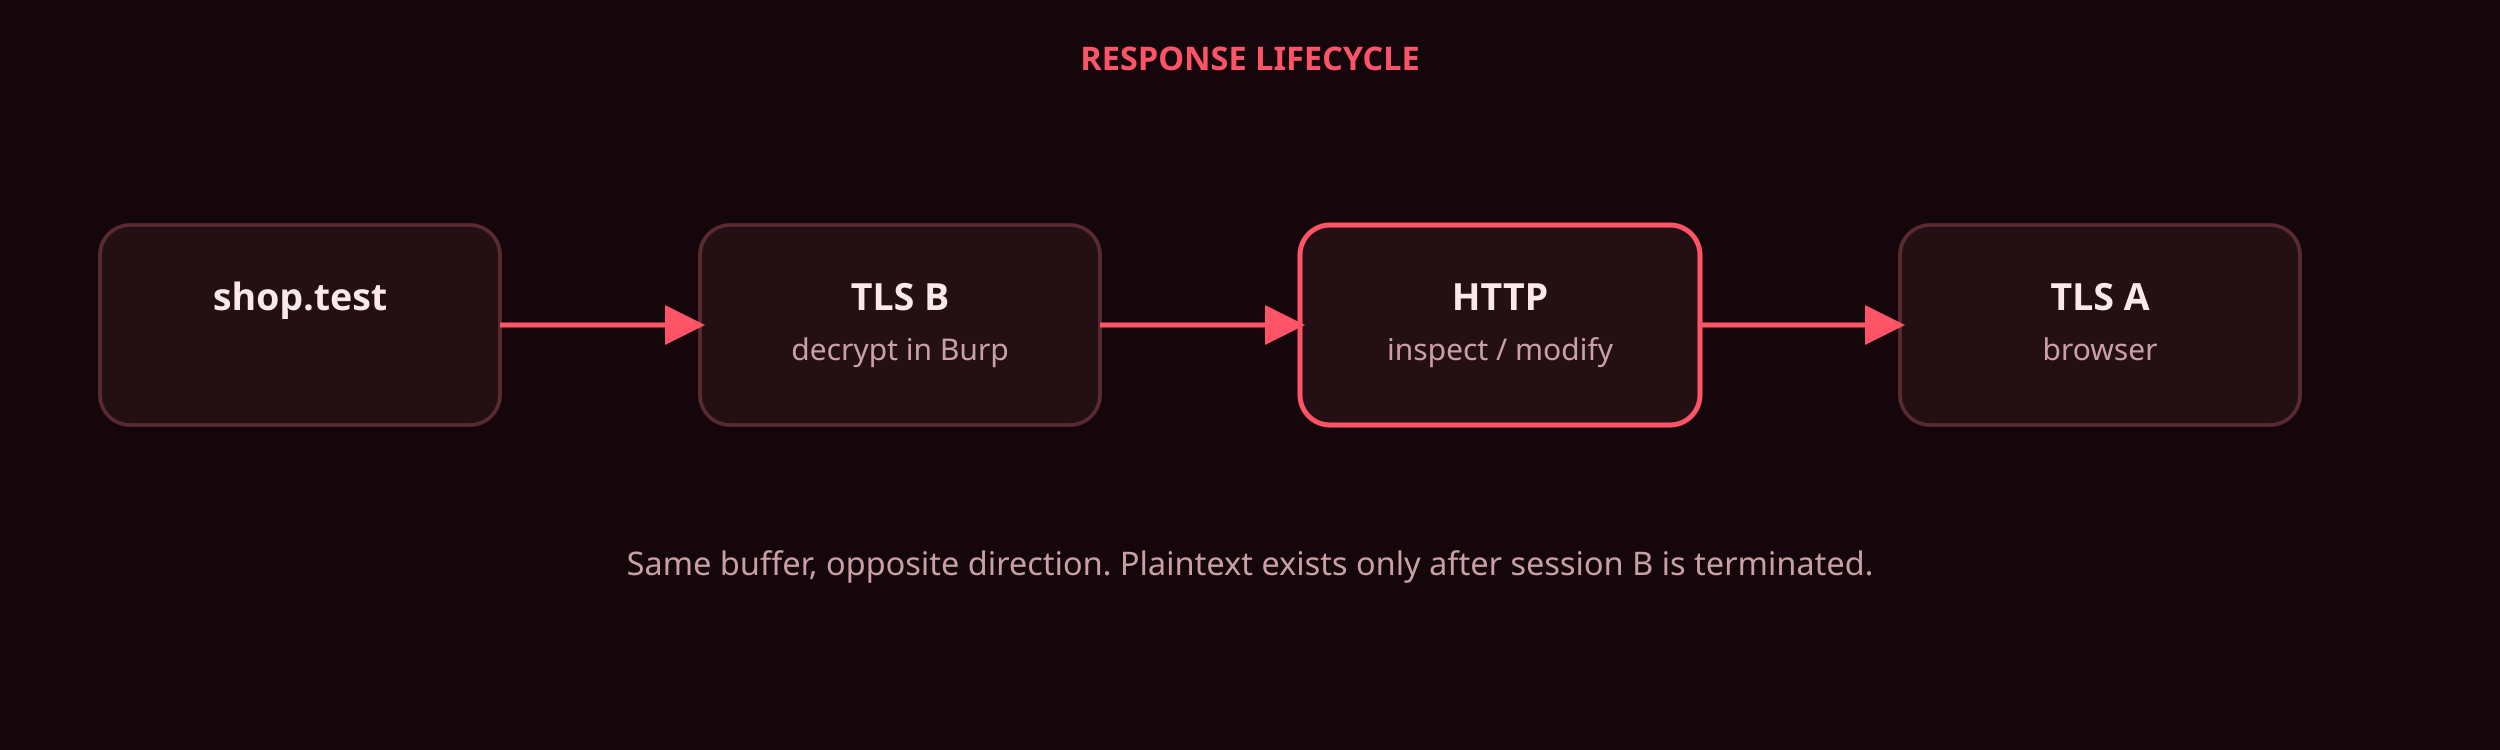
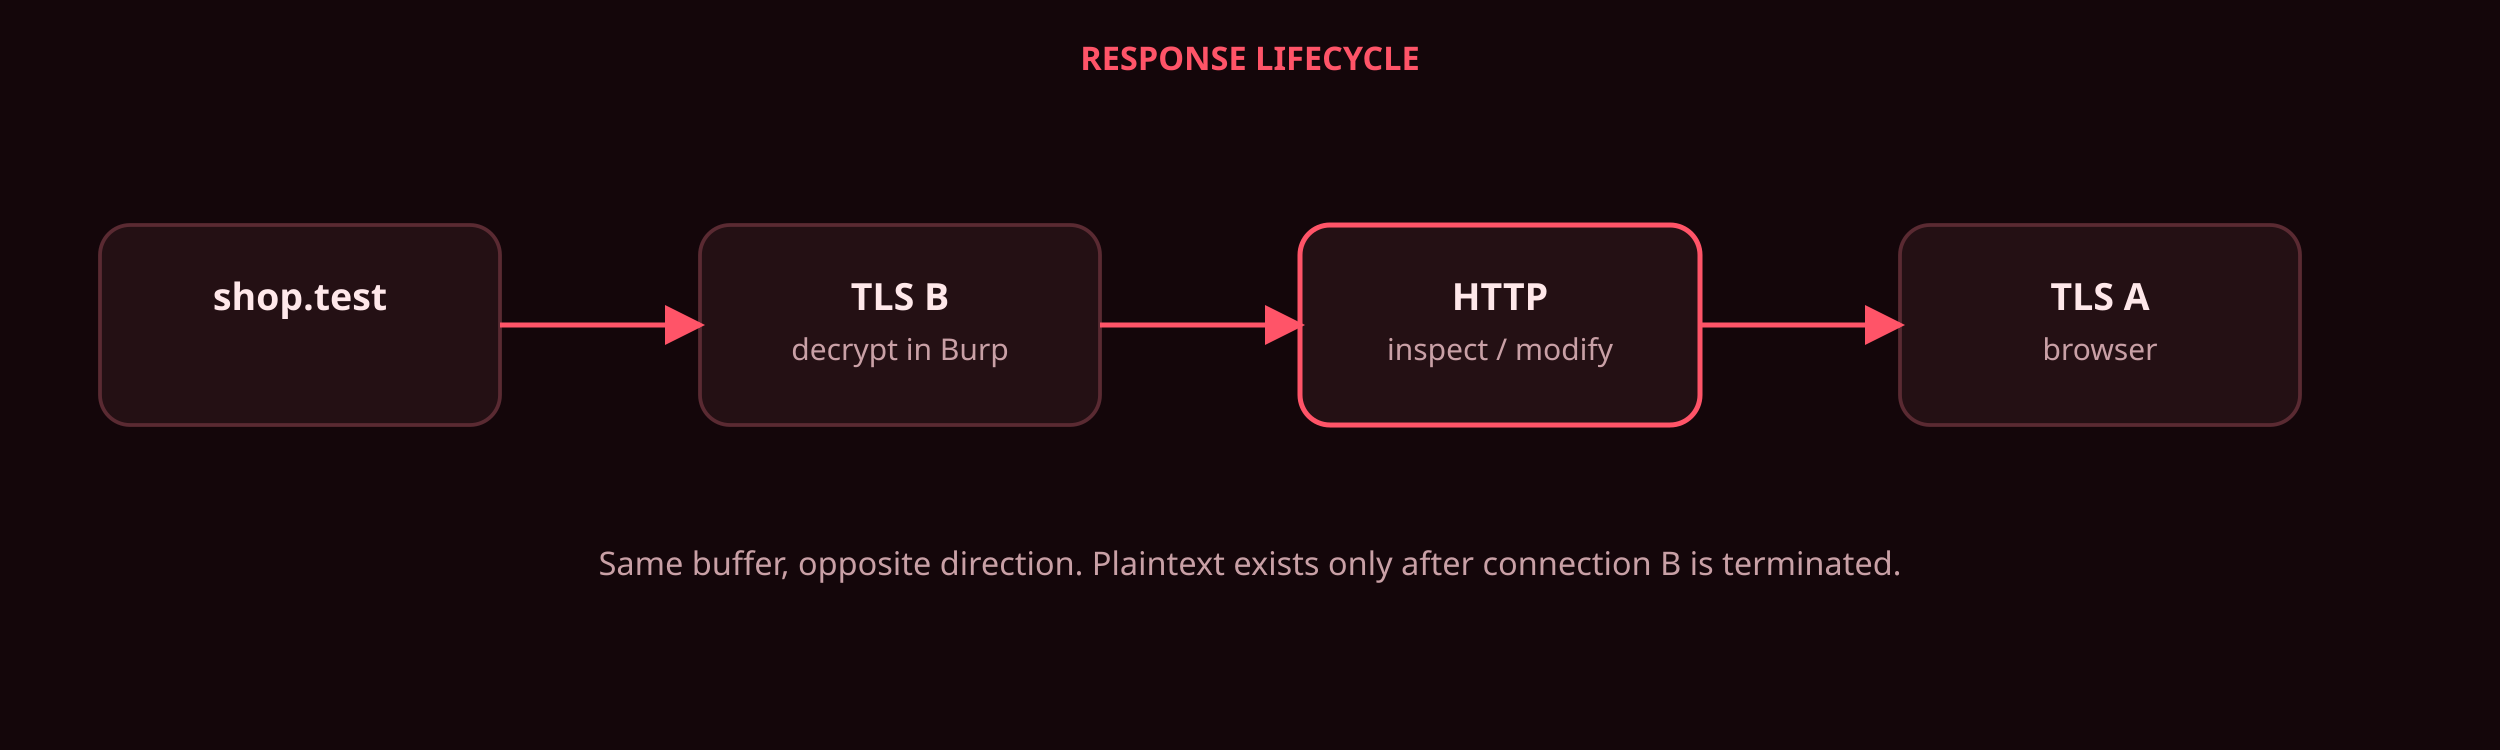
- <svg xmlns="http://www.w3.org/2000/svg" viewBox="0 0 1000 300" role="img" aria-label="Server response decrypted on session B then re-encrypted on session A">
+ <svg xmlns="http://www.w3.org/2000/svg" viewBox="0 0 1000 300" role="img" aria-label="Server response terminated on connection B then protected on connection A">
  <rect width="1000" height="300" fill="#14060a" />
  <defs>
    <marker id="ah" markerWidth="8" markerHeight="8" refX="7" refY="4" orient="auto">
      <path d="M0,0 L8,4 L0,8 z" fill="#ff5468" />
    </marker>
  </defs>
  <text x="500" y="28" text-anchor="middle" fill="#ff5468" font-family="ui-sans-serif,system-ui,sans-serif" font-size="13" font-weight="700">RESPONSE LIFECYCLE</text>
  <rect x="40" y="90" width="160" height="80" rx="12" fill="#241014" stroke="#5a2a32" stroke-width="1.5" />
  <text x="120.0" y="124.0" text-anchor="middle" fill="#ffe8ea" font-family="ui-sans-serif,system-ui,sans-serif" font-size="15" font-weight="700">shop.test</text>
  <rect x="280" y="90" width="160" height="80" rx="12" fill="#241014" stroke="#5a2a32" stroke-width="1.5" />
  <text x="360.0" y="124.0" text-anchor="middle" fill="#ffe8ea" font-family="ui-sans-serif,system-ui,sans-serif" font-size="15" font-weight="700">TLS B</text>
  <text x="360.0" y="144.0" text-anchor="middle" fill="#c9a0a6" font-family="ui-sans-serif,system-ui,sans-serif" font-size="12">decrypt in Burp</text>
  <rect x="520" y="90" width="160" height="80" rx="12" fill="#241014" stroke="#ff5468" stroke-width="2" />
  <text x="600.0" y="124.0" text-anchor="middle" fill="#ffe8ea" font-family="ui-sans-serif,system-ui,sans-serif" font-size="15" font-weight="700">HTTP</text>
  <text x="600.0" y="144.0" text-anchor="middle" fill="#c9a0a6" font-family="ui-sans-serif,system-ui,sans-serif" font-size="12">inspect / modify</text>
  <rect x="760" y="90" width="160" height="80" rx="12" fill="#241014" stroke="#5a2a32" stroke-width="1.5" />
  <text x="840.0" y="124.0" text-anchor="middle" fill="#ffe8ea" font-family="ui-sans-serif,system-ui,sans-serif" font-size="15" font-weight="700">TLS A</text>
  <text x="840.0" y="144.0" text-anchor="middle" fill="#c9a0a6" font-family="ui-sans-serif,system-ui,sans-serif" font-size="12">browser</text>
  <line x1="200" y1="130" x2="280" y2="130" stroke="#ff5468" stroke-width="2" marker-end="url(#ah)" />
  <line x1="440" y1="130" x2="520" y2="130" stroke="#ff5468" stroke-width="2" marker-end="url(#ah)" />
  <line x1="680" y1="130" x2="760" y2="130" stroke="#ff5468" stroke-width="2" marker-end="url(#ah)" />
-   <text x="500" y="230" text-anchor="middle" fill="#c9a0a6" font-family="ui-sans-serif,system-ui,sans-serif" font-size="13" font-weight="400">Same buffer, opposite direction. Plaintext exists only after session B is terminated.</text>
+   <text x="500" y="230" text-anchor="middle" fill="#c9a0a6" font-family="ui-sans-serif,system-ui,sans-serif" font-size="13" font-weight="400">Same buffer, opposite direction. Plaintext exists only after connection B is terminated.</text>
</svg>
